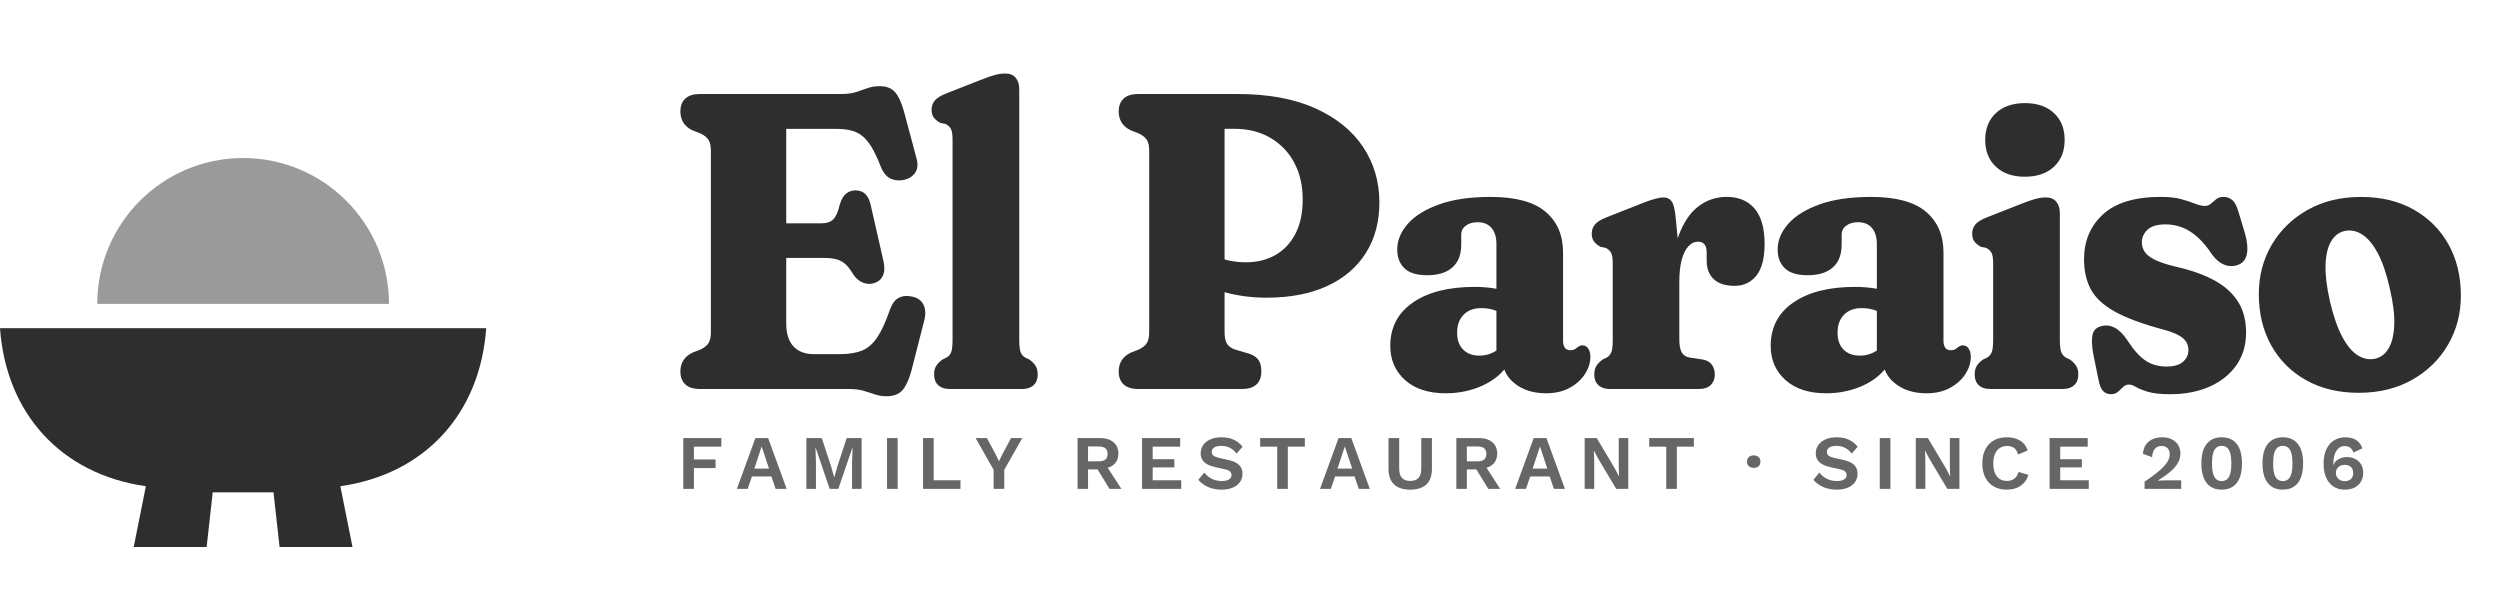
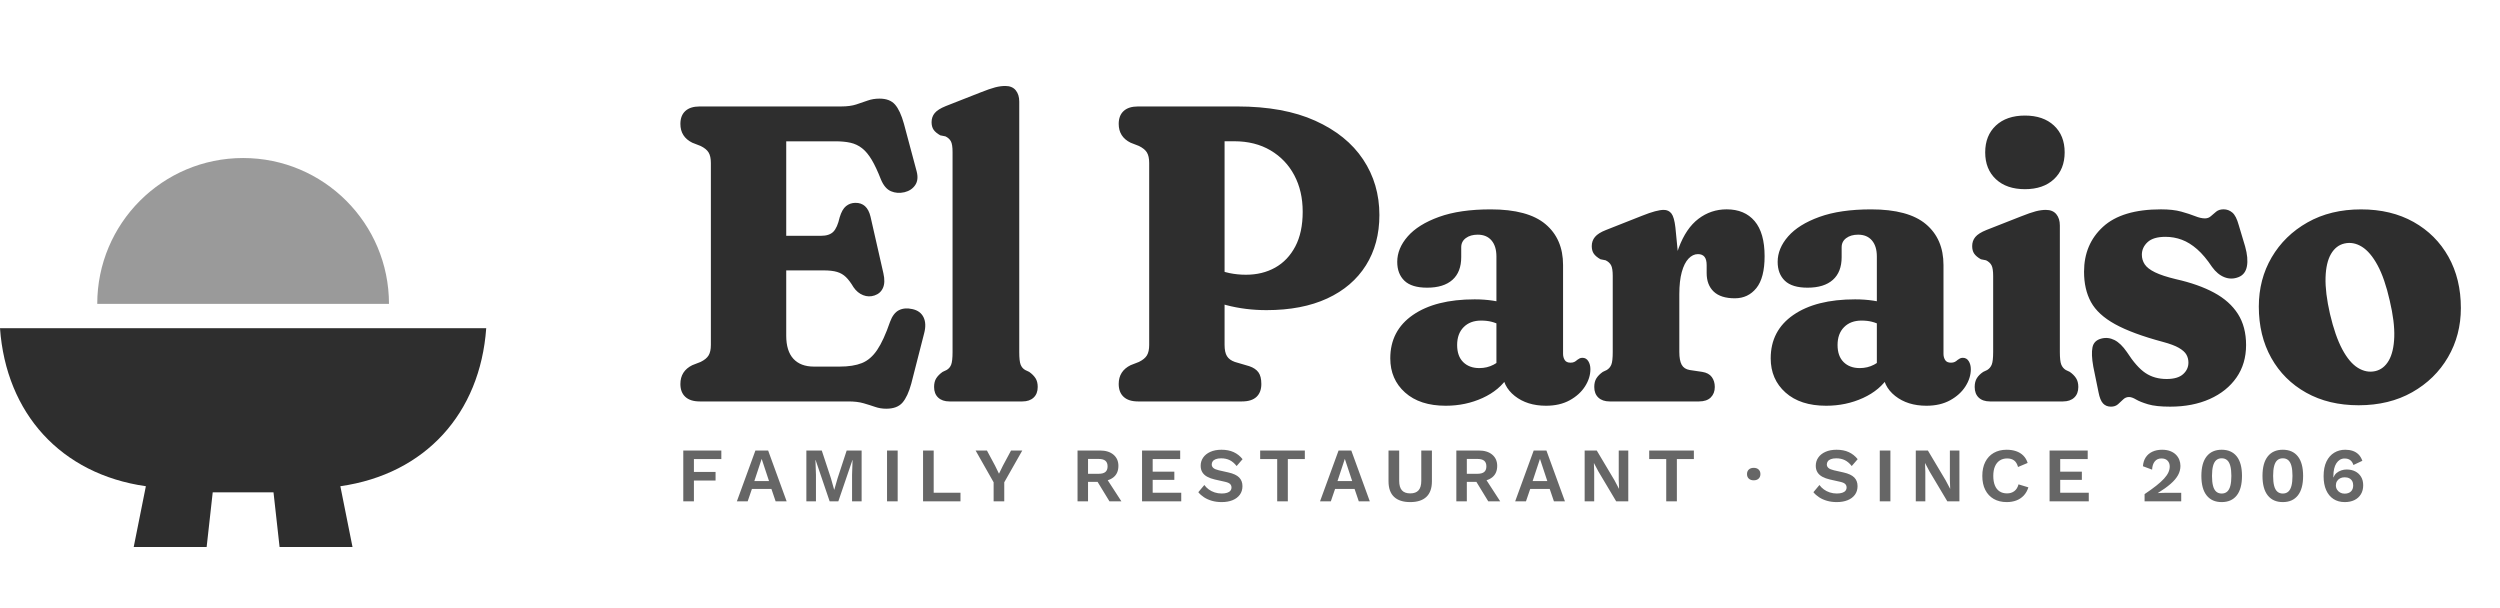
<svg xmlns="http://www.w3.org/2000/svg" viewBox="0 0 617 150" width="617" height="150">
  <g transform="translate(-15.00 0.00) scale(1.5)">
    <path d="M26 50 A24 24 0 0 1 74 50Z" fill="#9A9A9A" />
    <path d="M10 54 H90 C89 68 80 78 66 80 L68 90 H56 L55 81 H45 L44 90 H32 L34 80 C20 78 11 68 10 54Z" fill="#2E2E2E" />
  </g>
-   <path transform="translate(0 0)" d="M185.297 55.123H202.626Q204.668 55.123 205.659 54.127Q206.65 53.132 207.227 50.574Q207.821 48.592 208.798 47.801Q209.774 47.009 211.08 46.988Q214.024 46.936 214.849 50.419L218.025 64.385Q218.529 66.618 217.915 67.988Q217.3 69.359 215.83 69.846Q214.421 70.325 213.019 69.773Q211.616 69.221 210.655 67.82Q209.692 66.199 208.777 65.311Q207.862 64.422 206.6 64.041Q205.338 63.659 203.27 63.659H185.297ZM167.92 27.508Q167.92 25.438 169.145 24.319Q170.369 23.2 172.688 23.2H207.565Q209.812 23.2 211.326 22.704Q212.841 22.209 214.164 21.737Q215.488 21.266 217.059 21.266Q219.61 21.266 220.893 22.732Q222.176 24.198 223.084 27.452L226.224 39.192Q226.775 41.272 225.876 42.602Q224.977 43.932 223.243 44.363Q221.427 44.78 219.895 44.126Q218.363 43.471 217.43 41.26Q216.243 38.22 215.141 36.368Q214.038 34.516 212.766 33.516Q211.494 32.515 209.9 32.157Q208.307 31.799 206.118 31.799H194.041V79.773Q194.041 83.552 195.809 85.476Q197.578 87.401 200.881 87.401H207.221Q210.551 87.401 212.716 86.536Q214.88 85.671 216.487 83.288Q218.095 80.905 219.663 76.355Q220.455 74.187 221.861 73.48Q223.267 72.774 225.169 73.208Q227.154 73.634 227.93 75.227Q228.705 76.819 228.078 79.194L224.901 91.61Q224.032 94.792 222.73 96.294Q221.427 97.797 218.721 97.797Q217.277 97.797 215.978 97.348Q214.68 96.898 213.128 96.449Q211.575 96.0 209.388 96.0H172.688Q170.369 96.0 169.145 94.876Q167.92 93.753 167.92 91.692Q167.92 88.503 170.857 87.052L172.914 86.25Q174.325 85.561 174.884 84.634Q175.443 83.707 175.443 82.049V37.151Q175.443 35.483 174.884 34.561Q174.325 33.639 172.914 32.95L170.857 32.148Q167.92 30.697 167.92 27.508ZM251.55 21.99V83.793Q251.55 86.077 251.902 86.946Q252.253 87.814 253.026 88.246L254.002 88.707Q255.032 89.434 255.57 90.278Q256.107 91.121 256.107 92.426Q256.107 94.108 255.096 95.054Q254.084 96.0 252.33 96.0H234.31Q232.559 96.0 231.546 95.054Q230.533 94.108 230.533 92.426Q230.533 91.121 231.07 90.278Q231.608 89.434 232.638 88.707L233.615 88.246Q234.391 87.814 234.741 86.946Q235.091 86.077 235.091 83.793V34.451Q235.091 32.573 234.68 31.805Q234.269 31.038 233.341 30.583L232.063 30.328Q230.904 29.67 230.409 28.938Q229.913 28.205 229.913 27.073Q229.913 25.774 230.69 24.834Q231.466 23.894 233.418 23.109L241.951 19.754Q244.287 18.821 245.617 18.481Q246.948 18.142 248.104 18.142Q249.804 18.142 250.677 19.204Q251.55 20.267 251.55 21.99ZM340.435 49.987Q340.435 57.113 337.114 62.406Q333.793 67.7 327.566 70.584Q321.339 73.467 312.575 73.467Q307.372 73.467 302.667 72.233Q297.963 70.999 294.265 68.896L295.194 60.618Q297.512 62.078 299.491 62.998Q301.47 63.918 303.429 64.325Q305.389 64.731 307.513 64.731Q311.568 64.731 314.714 62.97Q317.859 61.209 319.682 57.749Q321.505 54.29 321.505 49.18Q321.505 44.092 319.436 40.188Q317.367 36.283 313.56 34.035Q309.754 31.787 304.6 31.787H302.226V82.049Q302.226 83.863 302.81 84.816Q303.393 85.77 304.757 86.25L308.344 87.306Q309.86 87.825 310.58 88.815Q311.299 89.804 311.299 91.692Q311.299 93.753 310.1 94.876Q308.9 96.0 306.532 96.0H280.864Q278.545 96.0 277.321 94.876Q276.096 93.753 276.096 91.692Q276.096 88.503 279.033 87.052L281.09 86.25Q282.501 85.561 283.06 84.634Q283.619 83.707 283.619 82.049V37.151Q283.619 35.483 283.06 34.561Q282.501 33.639 281.09 32.95L279.033 32.148Q276.096 30.697 276.096 27.508Q276.096 25.438 277.321 24.319Q278.545 23.2 280.864 23.2H305.384Q316.791 23.2 324.596 26.72Q332.401 30.241 336.418 36.281Q340.435 42.321 340.435 49.987ZM370.788 88.436V87.014L369.318 86.797V60.232Q369.318 57.686 368.103 56.264Q366.888 54.843 364.697 54.843Q362.904 54.843 361.767 55.686Q360.63 56.529 360.63 57.944V60.385Q360.63 64.061 358.461 65.993Q356.293 67.925 352.215 67.925Q348.395 67.925 346.617 66.215Q344.838 64.504 344.838 61.559Q344.838 58.234 347.422 55.275Q350.005 52.317 355.142 50.458Q360.279 48.599 367.895 48.599Q377.093 48.599 381.428 52.251Q385.764 55.903 385.764 62.334V84.249Q385.764 85.114 386.17 85.775Q386.576 86.435 387.619 86.435Q388.178 86.435 388.559 86.244Q388.94 86.052 389.263 85.744Q389.515 85.546 389.826 85.389Q390.138 85.232 390.544 85.232Q391.479 85.232 391.994 86.059Q392.51 86.886 392.51 88.048Q392.51 90.208 391.183 92.287Q389.856 94.366 387.404 95.714Q384.953 97.063 381.561 97.063Q376.898 97.063 373.843 94.647Q370.788 92.232 370.788 88.436ZM343.121 85.358Q343.121 78.527 348.699 74.667Q354.277 70.806 363.951 70.806Q366.29 70.806 368.436 71.124Q370.583 71.441 371.996 72.042L370.412 77.249Q369.223 76.614 368.087 76.33Q366.952 76.045 365.537 76.045Q362.832 76.045 361.227 77.666Q359.621 79.286 359.621 82.074Q359.621 84.811 361.114 86.291Q362.608 87.77 365.112 87.77Q367.025 87.77 368.613 86.933Q370.201 86.095 371.117 84.839L372.264 89.805Q370.11 93.228 365.914 95.145Q361.717 97.063 356.807 97.063Q350.42 97.063 346.771 93.801Q343.121 90.54 343.121 85.358ZM412.504 70.549Q412.504 62.978 414.304 58.12Q416.104 53.262 419.179 50.927Q422.255 48.591 426.131 48.591Q430.582 48.591 433.043 51.495Q435.504 54.399 435.504 60.151Q435.504 65.5 433.474 68.022Q431.443 70.545 428.156 70.545Q424.688 70.545 422.945 68.892Q421.203 67.239 421.203 64.316V62.364Q421.203 60.959 420.664 60.301Q420.126 59.642 419.055 59.642Q417.784 59.642 416.729 60.752Q415.674 61.861 415.065 64.06Q414.456 66.259 414.456 69.555ZM413.491 53.075 414.456 62.918V83.793Q414.456 85.872 415.035 86.939Q415.614 88.007 417.019 88.246L420.118 88.707Q421.73 88.965 422.47 89.978Q423.211 90.991 423.211 92.426Q423.211 94.03 422.219 95.015Q421.227 96.0 419.317 96.0H397.243Q395.492 96.0 394.479 95.054Q393.465 94.108 393.465 92.426Q393.465 91.121 394.003 90.279Q394.541 89.437 395.571 88.707L396.548 88.246Q397.324 87.778 397.674 86.927Q398.024 86.077 398.024 83.793V65.037Q398.024 63.158 397.613 62.391Q397.202 61.623 396.274 61.169L394.996 60.914Q393.837 60.256 393.341 59.523Q392.846 58.791 392.846 57.658Q392.846 56.359 393.642 55.4Q394.438 54.44 396.351 53.694L405.234 50.184Q407.162 49.415 408.464 49.071Q409.765 48.727 410.611 48.727Q411.823 48.727 412.511 49.625Q413.2 50.522 413.491 53.075ZM464.676 88.436V87.014L463.206 86.797V60.232Q463.206 57.686 461.991 56.264Q460.776 54.843 458.585 54.843Q456.792 54.843 455.655 55.686Q454.518 56.529 454.518 57.944V60.385Q454.518 64.061 452.349 65.993Q450.181 67.925 446.103 67.925Q442.283 67.925 440.505 66.215Q438.726 64.504 438.726 61.559Q438.726 58.234 441.31 55.275Q443.893 52.317 449.03 50.458Q454.167 48.599 461.783 48.599Q470.981 48.599 475.316 52.251Q479.652 55.903 479.652 62.334V84.249Q479.652 85.114 480.058 85.775Q480.464 86.435 481.507 86.435Q482.066 86.435 482.447 86.244Q482.828 86.052 483.151 85.744Q483.403 85.546 483.714 85.389Q484.026 85.232 484.432 85.232Q485.367 85.232 485.882 86.059Q486.398 86.886 486.398 88.048Q486.398 90.208 485.071 92.287Q483.744 94.366 481.292 95.714Q478.841 97.063 475.449 97.063Q470.786 97.063 467.731 94.647Q464.676 92.232 464.676 88.436ZM437.009 85.358Q437.009 78.527 442.587 74.667Q448.165 70.806 457.839 70.806Q460.178 70.806 462.324 71.124Q464.471 71.441 465.884 72.042L464.3 77.249Q463.111 76.614 461.975 76.33Q460.84 76.045 459.425 76.045Q456.72 76.045 455.115 77.666Q453.509 79.286 453.509 82.074Q453.509 84.811 455.002 86.291Q456.496 87.77 459 87.77Q460.913 87.77 462.501 86.933Q464.089 86.095 465.005 84.839L466.152 89.805Q463.998 93.228 459.802 95.145Q455.605 97.063 450.695 97.063Q444.308 97.063 440.659 93.801Q437.009 90.54 437.009 85.358ZM508.371 52.576V83.793Q508.371 86.038 508.722 86.907Q509.074 87.775 509.847 88.246L510.823 88.707Q511.814 89.395 512.371 90.258Q512.928 91.121 512.928 92.426Q512.928 94.108 511.917 95.054Q510.905 96.0 509.151 96.0H491.131Q489.341 96.0 488.347 95.054Q487.353 94.108 487.353 92.426Q487.353 91.121 487.891 90.258Q488.429 89.395 489.459 88.707L490.436 88.246Q491.212 87.775 491.562 86.907Q491.912 86.038 491.912 83.793V65.037Q491.912 63.158 491.501 62.391Q491.09 61.623 490.162 61.169L488.884 60.914Q487.725 60.253 487.229 59.522Q486.734 58.791 486.734 57.658Q486.734 56.359 487.51 55.419Q488.287 54.479 490.239 53.694L498.771 50.339Q501.107 49.407 502.438 49.067Q503.769 48.727 504.925 48.727Q506.624 48.727 507.498 49.79Q508.371 50.852 508.371 52.576ZM499.751 43.616Q495.223 43.616 492.584 41.148Q489.946 38.68 489.946 34.532Q489.946 30.377 492.584 27.912Q495.223 25.447 499.751 25.447Q504.28 25.447 506.919 27.907Q509.558 30.368 509.558 34.522Q509.558 38.68 506.919 41.148Q504.28 43.616 499.751 43.616ZM534.726 90.463Q537.455 90.463 538.779 89.28Q540.103 88.097 540.103 86.423Q540.103 85.326 539.6 84.444Q539.097 83.561 537.738 82.775Q536.378 81.99 533.824 81.31Q526.238 79.276 521.996 76.934Q517.754 74.592 516.048 71.465Q514.342 68.339 514.342 63.994Q514.342 57.181 519.036 52.887Q523.73 48.593 533.33 48.593Q536.316 48.593 538.33 49.151Q540.343 49.709 541.738 50.267Q543.132 50.826 544.174 50.826Q545.049 50.826 545.659 50.266Q546.269 49.706 546.973 49.146Q547.676 48.586 548.787 48.586Q549.992 48.586 550.941 49.388Q551.891 50.19 552.519 52.478L554.097 57.748Q554.914 60.664 554.536 62.656Q554.158 64.649 552.481 65.314Q550.708 66.016 548.992 65.343Q547.276 64.669 545.933 62.807Q544.104 60.056 542.253 58.434Q540.402 56.812 538.473 56.093Q536.543 55.375 534.449 55.375Q531.423 55.375 530.017 56.692Q528.611 58.009 528.611 59.792Q528.611 61.092 529.317 62.164Q530.023 63.235 531.858 64.131Q533.693 65.027 537.014 65.826Q542.585 67.078 546.442 69.161Q550.3 71.244 552.317 74.406Q554.333 77.568 554.333 82.078Q554.333 86.689 551.966 90.095Q549.599 93.502 545.372 95.396Q541.145 97.29 535.596 97.29Q532.084 97.29 530.127 96.702Q528.171 96.114 527.162 95.511Q526.152 94.909 525.439 94.909Q524.605 94.909 523.998 95.511Q523.392 96.114 522.712 96.702Q522.033 97.29 520.985 97.29Q519.775 97.29 519.033 96.497Q518.291 95.704 517.916 93.735L516.627 87.427Q516.074 84.348 516.424 82.647Q516.773 80.945 518.63 80.482Q520.271 80.057 521.845 80.844Q523.418 81.632 524.914 83.805Q527.314 87.533 529.518 88.998Q531.722 90.463 534.726 90.463ZM582.708 48.602Q590.144 48.602 595.676 51.709Q601.207 54.815 604.275 60.292Q607.343 65.768 607.343 72.946Q607.343 79.631 604.17 85.08Q600.997 90.529 595.318 93.737Q589.639 96.945 582.109 96.945Q574.715 96.945 569.164 93.84Q563.613 90.734 560.544 85.249Q557.475 79.764 557.475 72.588Q557.475 65.866 560.648 60.443Q563.821 55.021 569.499 51.812Q575.176 48.602 582.708 48.602ZM586.215 88.519Q588.318 88.035 589.546 85.912Q590.774 83.789 590.903 80.091Q591.032 76.392 589.79 71.133Q588.555 65.657 586.781 62.386Q585.008 59.115 582.908 57.819Q580.808 56.522 578.62 57.02Q576.521 57.492 575.289 59.609Q574.057 61.727 573.946 65.428Q573.835 69.13 575.04 74.408Q576.315 79.846 578.073 83.135Q579.832 86.424 581.935 87.714Q584.038 89.004 586.215 88.519Z" fill="#2E2E2E" />
-   <path transform="translate(0 0)" d="M178.025 110.23H171.258V113.403H176.602V115.522H171.258V120.652H168.633V108.112H178.025ZM194.143 120.652H191.424L190.382 117.587H185.575L184.527 120.652H181.862L186.435 108.112H189.575ZM186.169 115.656H189.795L187.98 110.174ZM212.648 108.112V120.652H210.288V114.11L210.415 110.457H210.382L206.901 120.652H204.757L201.291 110.457H201.251L201.378 114.11V120.652H199.01V108.112H202.813L205.07 114.951L205.868 117.783H205.906L206.716 114.963L208.961 108.112ZM221.545 108.112V120.652H218.92V108.112ZM230.435 118.534H237.047V120.652H227.81V108.112H230.435ZM252.299 108.112 247.851 115.959V120.652H245.227V115.959L240.779 108.112H243.573L245.586 111.864L246.55 113.838L247.514 111.864L249.527 108.112ZM271.467 108.112Q273.588 108.112 274.805 109.14Q276.022 110.167 276.022 111.902Q276.022 113.737 274.81 114.717Q273.598 115.698 271.477 115.698L271.228 115.843H268.526V120.652H265.937V108.112ZM271.166 113.855Q272.27 113.855 272.81 113.41Q273.35 112.965 273.35 112.024Q273.35 111.091 272.81 110.643Q272.27 110.194 271.166 110.194H268.526V113.855ZM272.705 114.397 276.76 120.652H273.814L270.464 115.161ZM281.857 120.652V108.112H291.268V110.23H284.482V113.331H289.826V115.356H284.482V118.534H291.531V120.652ZM301.468 107.922Q303.179 107.922 304.466 108.51Q305.753 109.098 306.667 110.25L305.199 111.945Q304.424 110.953 303.504 110.497Q302.585 110.04 301.374 110.04Q300.562 110.04 300.044 110.246Q299.525 110.451 299.29 110.79Q299.054 111.13 299.054 111.56Q299.054 112.059 299.447 112.414Q299.84 112.77 300.82 112.997L303.161 113.525Q305.009 113.939 305.823 114.764Q306.637 115.59 306.637 116.91Q306.637 118.147 305.984 119.031Q305.331 119.916 304.18 120.379Q303.028 120.842 301.515 120.842Q300.212 120.842 299.115 120.529Q298.018 120.217 297.168 119.665Q296.319 119.114 295.743 118.4L297.232 116.624Q297.665 117.238 298.315 117.713Q298.964 118.188 299.782 118.456Q300.601 118.724 301.523 118.724Q302.297 118.724 302.84 118.548Q303.383 118.372 303.658 118.036Q303.933 117.701 303.933 117.223Q303.933 116.745 303.603 116.394Q303.272 116.043 302.373 115.84L299.825 115.269Q298.723 115.017 297.935 114.584Q297.147 114.151 296.736 113.478Q296.325 112.806 296.325 111.87Q296.325 110.755 296.936 109.862Q297.547 108.97 298.703 108.446Q299.858 107.922 301.468 107.922ZM322.034 108.112V110.23H317.837V120.652H315.212V110.23H311.008V108.112ZM338.067 120.652H335.348L334.306 117.587H329.499L328.451 120.652H325.786L330.359 108.112H333.499ZM330.093 115.656H333.719L331.904 110.174ZM353.396 108.112V115.704Q353.396 118.268 352.032 119.555Q350.669 120.842 348.041 120.842Q345.426 120.842 344.056 119.555Q342.687 118.268 342.687 115.704V108.112H345.319V115.598Q345.319 117.172 345.99 117.934Q346.662 118.695 348.041 118.695Q349.428 118.695 350.1 117.934Q350.771 117.172 350.771 115.598V108.112ZM364.954 108.112Q367.075 108.112 368.292 109.14Q369.509 110.167 369.509 111.902Q369.509 113.737 368.297 114.717Q367.085 115.698 364.964 115.698L364.715 115.843H362.013V120.652H359.424V108.112ZM364.653 113.855Q365.757 113.855 366.297 113.41Q366.837 112.965 366.837 112.024Q366.837 111.091 366.297 110.643Q365.757 110.194 364.653 110.194H362.013V113.855ZM366.192 114.397 370.247 120.652H367.301L363.951 115.161ZM386.226 120.652H383.507L382.465 117.587H377.658L376.61 120.652H373.945L378.518 108.112H381.658ZM378.252 115.656H381.878L380.063 110.174ZM401.859 108.112V120.652H398.874L394.482 113.279L393.397 111.234H393.371L393.447 113.394V120.652H391.093V108.112H394.079L398.459 115.468L399.555 117.542H399.582L399.506 115.37V108.112ZM418.048 108.112V110.23H413.851V120.652H411.226V110.23H407.022V108.112ZM432.816 112.39Q433.583 112.39 434.026 112.805Q434.47 113.219 434.47 113.929Q434.47 114.639 434.026 115.053Q433.583 115.467 432.816 115.467Q432.055 115.467 431.609 115.053Q431.162 114.639 431.162 113.929Q431.162 113.219 431.609 112.805Q432.055 112.39 432.816 112.39ZM453.275 107.922Q454.986 107.922 456.273 108.51Q457.56 109.098 458.474 110.25L457.006 111.945Q456.231 110.953 455.311 110.497Q454.392 110.04 453.181 110.04Q452.369 110.04 451.851 110.246Q451.332 110.451 451.097 110.79Q450.861 111.13 450.861 111.56Q450.861 112.059 451.254 112.414Q451.647 112.77 452.627 112.997L454.968 113.525Q456.816 113.939 457.63 114.764Q458.444 115.59 458.444 116.91Q458.444 118.147 457.791 119.031Q457.138 119.916 455.987 120.379Q454.835 120.842 453.322 120.842Q452.019 120.842 450.922 120.529Q449.825 120.217 448.975 119.665Q448.126 119.114 447.55 118.4L449.039 116.624Q449.472 117.238 450.122 117.713Q450.771 118.188 451.589 118.456Q452.408 118.724 453.33 118.724Q454.104 118.724 454.647 118.548Q455.19 118.372 455.465 118.036Q455.74 117.701 455.74 117.223Q455.74 116.745 455.41 116.394Q455.079 116.043 454.18 115.84L451.632 115.269Q450.53 115.017 449.742 114.584Q448.954 114.151 448.543 113.478Q448.132 112.806 448.132 111.87Q448.132 110.755 448.743 109.862Q449.354 108.97 450.51 108.446Q451.665 107.922 453.275 107.922ZM466.552 108.112V120.652H463.927V108.112ZM483.583 108.112V120.652H480.598L476.206 113.279L475.121 111.234H475.095L475.171 113.394V120.652H472.817V108.112H475.803L480.183 115.468L481.279 117.542H481.306L481.23 115.37V108.112ZM500.602 117.203Q500.224 118.418 499.451 119.235Q498.677 120.051 497.611 120.447Q496.545 120.842 495.266 120.842Q493.408 120.842 492.056 120.064Q490.704 119.287 489.97 117.843Q489.235 116.399 489.235 114.382Q489.235 112.365 489.97 110.921Q490.704 109.477 492.056 108.7Q493.408 107.922 495.242 107.922Q496.523 107.922 497.567 108.276Q498.611 108.63 499.343 109.354Q500.076 110.079 500.424 111.18L498.05 112.179Q497.733 111.038 497.067 110.554Q496.401 110.069 495.356 110.069Q494.322 110.069 493.551 110.566Q492.781 111.064 492.362 112.022Q491.943 112.981 491.943 114.382Q491.943 115.764 492.337 116.732Q492.731 117.7 493.493 118.198Q494.256 118.695 495.345 118.695Q496.383 118.695 497.126 118.145Q497.869 117.595 498.172 116.467ZM505.835 120.652V108.112H515.246V110.23H508.46V113.331H513.804V115.356H508.46V118.534H515.509V120.652ZM529.283 120.652V118.875Q530.991 117.727 532.175 116.79Q533.359 115.853 534.094 115.045Q534.828 114.237 535.158 113.511Q535.489 112.785 535.489 112.057Q535.489 111.189 534.96 110.629Q534.432 110.069 533.45 110.069Q532.403 110.069 531.805 110.795Q531.206 111.522 531.138 112.834L528.877 111.993Q528.968 110.703 529.571 109.795Q530.174 108.886 531.211 108.404Q532.248 107.922 533.601 107.922Q534.743 107.922 535.592 108.247Q536.441 108.571 537.006 109.13Q537.572 109.689 537.852 110.407Q538.132 111.125 538.132 111.913Q538.132 113.12 537.529 114.203Q536.927 115.287 535.695 116.356Q534.463 117.425 532.561 118.601V118.627Q532.842 118.601 533.256 118.584Q533.67 118.567 534.105 118.558Q534.541 118.548 534.861 118.548H538.325V120.652ZM548.311 120.842Q545.909 120.842 544.603 119.203Q543.298 117.565 543.298 114.382Q543.298 111.199 544.603 109.561Q545.909 107.922 548.311 107.922Q550.725 107.922 552.025 109.561Q553.324 111.199 553.324 114.382Q553.324 117.565 552.025 119.203Q550.725 120.842 548.311 120.842ZM548.311 118.73Q549.123 118.73 549.654 118.27Q550.185 117.81 550.443 116.843Q550.7 115.876 550.7 114.382Q550.7 112.888 550.443 111.921Q550.185 110.954 549.654 110.494Q549.123 110.034 548.311 110.034Q547.506 110.034 546.971 110.494Q546.437 110.954 546.179 111.921Q545.922 112.888 545.922 114.382Q545.922 115.876 546.179 116.843Q546.437 117.81 546.971 118.27Q547.506 118.73 548.311 118.73ZM563.395 120.842Q560.993 120.842 559.687 119.203Q558.382 117.565 558.382 114.382Q558.382 111.199 559.687 109.561Q560.993 107.922 563.395 107.922Q565.809 107.922 567.109 109.561Q568.408 111.199 568.408 114.382Q568.408 117.565 567.109 119.203Q565.809 120.842 563.395 120.842ZM563.395 118.73Q564.207 118.73 564.738 118.27Q565.269 117.81 565.527 116.843Q565.784 115.876 565.784 114.382Q565.784 112.888 565.527 111.921Q565.269 110.954 564.738 110.494Q564.207 110.034 563.395 110.034Q562.59 110.034 562.055 110.494Q561.521 110.954 561.263 111.921Q561.006 112.888 561.006 114.382Q561.006 115.876 561.263 116.843Q561.521 117.81 562.055 118.27Q562.59 118.73 563.395 118.73ZM578.801 107.922Q579.815 107.922 580.634 108.194Q581.453 108.466 582.066 109.063Q582.678 109.661 583.029 110.65L580.822 111.69Q580.594 110.939 580.07 110.511Q579.545 110.083 578.641 110.083Q577.997 110.083 577.486 110.394Q576.974 110.706 576.613 111.269Q576.252 111.832 576.066 112.62Q575.88 113.409 575.88 114.364Q575.88 114.416 575.88 114.485Q575.88 114.554 575.88 114.684L575.934 114.756Q576.15 114.091 576.668 113.66Q577.185 113.228 577.843 113.012Q578.501 112.797 579.142 112.797Q580.35 112.797 581.271 113.265Q582.192 113.734 582.715 114.606Q583.237 115.479 583.237 116.697Q583.237 117.96 582.673 118.896Q582.108 119.832 581.091 120.337Q580.074 120.842 578.679 120.842Q577.073 120.842 575.903 120.082Q574.734 119.322 574.1 117.897Q573.466 116.472 573.466 114.454Q573.466 112.266 574.173 110.82Q574.88 109.375 576.089 108.649Q577.298 107.922 578.801 107.922ZM578.638 114.722Q578.016 114.722 577.532 114.975Q577.048 115.228 576.771 115.677Q576.494 116.127 576.494 116.728Q576.494 117.306 576.783 117.767Q577.072 118.228 577.556 118.493Q578.04 118.758 578.638 118.758Q579.649 118.758 580.208 118.223Q580.768 117.689 580.768 116.728Q580.768 116.103 580.517 115.654Q580.266 115.204 579.795 114.963Q579.324 114.722 578.638 114.722Z" fill="#666666" />
+   <path transform="translate(0 0)" d="M185.297 58.197H202.626Q204.668 58.197 205.659 57.201Q206.65 56.206 207.227 53.648Q207.821 51.666 208.798 50.875Q209.774 50.083 211.08 50.062Q214.024 50.01 214.849 53.493L218.025 67.459Q218.529 69.692 217.915 71.062Q217.3 72.433 215.83 72.92Q214.421 73.399 213.019 72.847Q211.616 72.295 210.655 70.894Q209.692 69.273 208.777 68.385Q207.862 67.496 206.6 67.115Q205.338 66.733 203.27 66.733H185.297ZM167.92 30.582Q167.92 28.512 169.145 27.393Q170.369 26.274 172.688 26.274H207.565Q209.812 26.274 211.326 25.778Q212.841 25.283 214.164 24.811Q215.488 24.34 217.059 24.34Q219.61 24.34 220.893 25.806Q222.176 27.272 223.084 30.526L226.224 42.266Q226.775 44.346 225.876 45.676Q224.977 47.006 223.243 47.437Q221.427 47.854 219.895 47.2Q218.363 46.545 217.43 44.334Q216.243 41.294 215.141 39.442Q214.038 37.59 212.766 36.59Q211.494 35.589 209.9 35.231Q208.307 34.873 206.118 34.873H194.041V82.847Q194.041 86.626 195.809 88.55Q197.578 90.475 200.881 90.475H207.221Q210.551 90.475 212.716 89.61Q214.88 88.745 216.487 86.362Q218.095 83.979 219.663 79.429Q220.455 77.261 221.861 76.554Q223.267 75.848 225.169 76.282Q227.154 76.708 227.93 78.301Q228.705 79.893 228.078 82.268L224.901 94.684Q224.032 97.866 222.73 99.368Q221.427 100.871 218.721 100.871Q217.277 100.871 215.978 100.422Q214.68 99.972 213.128 99.523Q211.575 99.074 209.388 99.074H172.688Q170.369 99.074 169.145 97.95Q167.92 96.827 167.92 94.766Q167.92 91.577 170.857 90.126L172.914 89.324Q174.325 88.635 174.884 87.708Q175.443 86.781 175.443 85.123V40.225Q175.443 38.557 174.884 37.635Q174.325 36.713 172.914 36.024L170.857 35.222Q167.92 33.771 167.92 30.582ZM251.55 25.064V86.867Q251.55 89.151 251.902 90.02Q252.253 90.888 253.026 91.32L254.002 91.781Q255.032 92.508 255.57 93.352Q256.107 94.195 256.107 95.5Q256.107 97.182 255.096 98.128Q254.084 99.074 252.33 99.074H234.31Q232.559 99.074 231.546 98.128Q230.533 97.182 230.533 95.5Q230.533 94.195 231.07 93.352Q231.608 92.508 232.638 91.781L233.615 91.32Q234.391 90.888 234.741 90.02Q235.091 89.151 235.091 86.867V37.525Q235.091 35.647 234.68 34.879Q234.269 34.112 233.341 33.657L232.063 33.402Q230.904 32.744 230.409 32.012Q229.913 31.279 229.913 30.147Q229.913 28.848 230.69 27.908Q231.466 26.968 233.418 26.183L241.951 22.828Q244.287 21.895 245.617 21.555Q246.948 21.216 248.104 21.216Q249.804 21.216 250.677 22.278Q251.55 23.341 251.55 25.064ZM340.435 53.061Q340.435 60.187 337.114 65.48Q333.793 70.774 327.566 73.658Q321.339 76.541 312.575 76.541Q307.372 76.541 302.667 75.307Q297.963 74.073 294.265 71.97L295.194 63.692Q297.512 65.152 299.491 66.072Q301.47 66.992 303.429 67.399Q305.389 67.805 307.513 67.805Q311.568 67.805 314.714 66.044Q317.859 64.283 319.682 60.823Q321.505 57.364 321.505 52.254Q321.505 47.166 319.436 43.262Q317.367 39.357 313.56 37.109Q309.754 34.861 304.6 34.861H302.226V85.123Q302.226 86.937 302.81 87.89Q303.393 88.844 304.757 89.324L308.344 90.38Q309.86 90.899 310.58 91.889Q311.299 92.878 311.299 94.766Q311.299 96.827 310.1 97.95Q308.9 99.074 306.532 99.074H280.864Q278.545 99.074 277.321 97.95Q276.096 96.827 276.096 94.766Q276.096 91.577 279.033 90.126L281.09 89.324Q282.501 88.635 283.06 87.708Q283.619 86.781 283.619 85.123V40.225Q283.619 38.557 283.06 37.635Q282.501 36.713 281.09 36.024L279.033 35.222Q276.096 33.771 276.096 30.582Q276.096 28.512 277.321 27.393Q278.545 26.274 280.864 26.274H305.384Q316.791 26.274 324.596 29.794Q332.401 33.315 336.418 39.355Q340.435 45.395 340.435 53.061ZM370.788 91.51V90.088L369.318 89.871V63.306Q369.318 60.76 368.103 59.338Q366.888 57.917 364.697 57.917Q362.904 57.917 361.767 58.76Q360.63 59.603 360.63 61.018V63.459Q360.63 67.135 358.461 69.067Q356.293 70.999 352.215 70.999Q348.395 70.999 346.617 69.289Q344.838 67.578 344.838 64.633Q344.838 61.308 347.422 58.349Q350.005 55.391 355.142 53.532Q360.279 51.673 367.895 51.673Q377.093 51.673 381.428 55.325Q385.764 58.977 385.764 65.408V87.323Q385.764 88.188 386.17 88.849Q386.576 89.509 387.619 89.509Q388.178 89.509 388.559 89.318Q388.94 89.126 389.263 88.818Q389.515 88.62 389.826 88.463Q390.138 88.306 390.544 88.306Q391.479 88.306 391.994 89.133Q392.51 89.96 392.51 91.122Q392.51 93.282 391.183 95.361Q389.856 97.44 387.404 98.788Q384.953 100.137 381.561 100.137Q376.898 100.137 373.843 97.721Q370.788 95.306 370.788 91.51ZM343.121 88.432Q343.121 81.601 348.699 77.741Q354.277 73.88 363.951 73.88Q366.29 73.88 368.436 74.198Q370.583 74.515 371.996 75.116L370.412 80.323Q369.223 79.688 368.087 79.404Q366.952 79.119 365.537 79.119Q362.832 79.119 361.227 80.74Q359.621 82.36 359.621 85.148Q359.621 87.885 361.114 89.365Q362.608 90.844 365.112 90.844Q367.025 90.844 368.613 90.007Q370.201 89.169 371.117 87.913L372.264 92.879Q370.11 96.302 365.914 98.219Q361.717 100.137 356.807 100.137Q350.42 100.137 346.771 96.875Q343.121 93.614 343.121 88.432ZM412.504 73.623Q412.504 66.052 414.304 61.194Q416.104 56.336 419.179 54.001Q422.255 51.665 426.131 51.665Q430.582 51.665 433.043 54.569Q435.504 57.473 435.504 63.225Q435.504 68.574 433.474 71.096Q431.443 73.619 428.156 73.619Q424.688 73.619 422.945 71.966Q421.203 70.313 421.203 67.39V65.438Q421.203 64.033 420.664 63.375Q420.126 62.716 419.055 62.716Q417.784 62.716 416.729 63.826Q415.674 64.935 415.065 67.134Q414.456 69.333 414.456 72.629ZM413.491 56.149 414.456 65.992V86.867Q414.456 88.946 415.035 90.013Q415.614 91.081 417.019 91.32L420.118 91.781Q421.73 92.039 422.47 93.052Q423.211 94.065 423.211 95.5Q423.211 97.104 422.219 98.089Q421.227 99.074 419.317 99.074H397.243Q395.492 99.074 394.479 98.128Q393.465 97.182 393.465 95.5Q393.465 94.195 394.003 93.353Q394.541 92.511 395.571 91.781L396.548 91.32Q397.324 90.852 397.674 90.001Q398.024 89.151 398.024 86.867V68.111Q398.024 66.232 397.613 65.465Q397.202 64.697 396.274 64.243L394.996 63.988Q393.837 63.33 393.341 62.597Q392.846 61.865 392.846 60.732Q392.846 59.433 393.642 58.474Q394.438 57.514 396.351 56.768L405.234 53.258Q407.162 52.489 408.464 52.145Q409.765 51.801 410.611 51.801Q411.823 51.801 412.511 52.699Q413.2 53.596 413.491 56.149ZM464.676 91.51V90.088L463.206 89.871V63.306Q463.206 60.76 461.991 59.338Q460.776 57.917 458.585 57.917Q456.792 57.917 455.655 58.76Q454.518 59.603 454.518 61.018V63.459Q454.518 67.135 452.349 69.067Q450.181 70.999 446.103 70.999Q442.283 70.999 440.505 69.289Q438.726 67.578 438.726 64.633Q438.726 61.308 441.31 58.349Q443.893 55.391 449.03 53.532Q454.167 51.673 461.783 51.673Q470.981 51.673 475.316 55.325Q479.652 58.977 479.652 65.408V87.323Q479.652 88.188 480.058 88.849Q480.464 89.509 481.507 89.509Q482.066 89.509 482.447 89.318Q482.828 89.126 483.151 88.818Q483.403 88.62 483.714 88.463Q484.026 88.306 484.432 88.306Q485.367 88.306 485.882 89.133Q486.398 89.96 486.398 91.122Q486.398 93.282 485.071 95.361Q483.744 97.44 481.292 98.788Q478.841 100.137 475.449 100.137Q470.786 100.137 467.731 97.721Q464.676 95.306 464.676 91.51ZM437.009 88.432Q437.009 81.601 442.587 77.741Q448.165 73.88 457.839 73.88Q460.178 73.88 462.324 74.198Q464.471 74.515 465.884 75.116L464.3 80.323Q463.111 79.688 461.975 79.404Q460.84 79.119 459.425 79.119Q456.72 79.119 455.115 80.74Q453.509 82.36 453.509 85.148Q453.509 87.885 455.002 89.365Q456.496 90.844 459 90.844Q460.913 90.844 462.501 90.007Q464.089 89.169 465.005 87.913L466.152 92.879Q463.998 96.302 459.802 98.219Q455.605 100.137 450.695 100.137Q444.308 100.137 440.659 96.875Q437.009 93.614 437.009 88.432ZM508.371 55.65V86.867Q508.371 89.112 508.722 89.981Q509.074 90.849 509.847 91.32L510.823 91.781Q511.814 92.469 512.371 93.332Q512.928 94.195 512.928 95.5Q512.928 97.182 511.917 98.128Q510.905 99.074 509.151 99.074H491.131Q489.341 99.074 488.347 98.128Q487.353 97.182 487.353 95.5Q487.353 94.195 487.891 93.332Q488.429 92.469 489.459 91.781L490.436 91.32Q491.212 90.849 491.562 89.981Q491.912 89.112 491.912 86.867V68.111Q491.912 66.232 491.501 65.465Q491.09 64.697 490.162 64.243L488.884 63.988Q487.725 63.327 487.229 62.596Q486.734 61.865 486.734 60.732Q486.734 59.433 487.51 58.493Q488.287 57.553 490.239 56.768L498.771 53.413Q501.107 52.481 502.438 52.141Q503.769 51.801 504.925 51.801Q506.624 51.801 507.498 52.864Q508.371 53.926 508.371 55.65ZM499.751 46.69Q495.223 46.69 492.584 44.222Q489.946 41.754 489.946 37.606Q489.946 33.451 492.584 30.986Q495.223 28.521 499.751 28.521Q504.28 28.521 506.919 30.981Q509.558 33.442 509.558 37.596Q509.558 41.754 506.919 44.222Q504.28 46.69 499.751 46.69ZM534.726 93.537Q537.455 93.537 538.779 92.354Q540.103 91.171 540.103 89.497Q540.103 88.4 539.6 87.518Q539.097 86.635 537.738 85.849Q536.378 85.064 533.824 84.384Q526.238 82.35 521.996 80.008Q517.754 77.666 516.048 74.539Q514.342 71.413 514.342 67.068Q514.342 60.255 519.036 55.961Q523.73 51.667 533.33 51.667Q536.316 51.667 538.33 52.225Q540.343 52.783 541.738 53.341Q543.132 53.9 544.174 53.9Q545.049 53.9 545.659 53.34Q546.269 52.78 546.973 52.22Q547.676 51.66 548.787 51.66Q549.992 51.66 550.941 52.462Q551.891 53.264 552.519 55.552L554.097 60.822Q554.914 63.738 554.536 65.73Q554.158 67.723 552.481 68.388Q550.708 69.09 548.992 68.417Q547.276 67.743 545.933 65.881Q544.104 63.13 542.253 61.508Q540.402 59.886 538.473 59.167Q536.543 58.449 534.449 58.449Q531.423 58.449 530.017 59.766Q528.611 61.083 528.611 62.866Q528.611 64.166 529.317 65.238Q530.023 66.309 531.858 67.205Q533.693 68.101 537.014 68.9Q542.585 70.152 546.442 72.235Q550.3 74.318 552.317 77.48Q554.333 80.642 554.333 85.152Q554.333 89.763 551.966 93.169Q549.599 96.576 545.372 98.47Q541.145 100.364 535.596 100.364Q532.084 100.364 530.127 99.776Q528.171 99.188 527.162 98.585Q526.152 97.983 525.439 97.983Q524.605 97.983 523.998 98.585Q523.392 99.188 522.712 99.776Q522.033 100.364 520.985 100.364Q519.775 100.364 519.033 99.571Q518.291 98.778 517.916 96.809L516.627 90.501Q516.074 87.422 516.424 85.721Q516.773 84.019 518.63 83.556Q520.271 83.131 521.845 83.918Q523.418 84.706 524.914 86.879Q527.314 90.607 529.518 92.072Q531.722 93.537 534.726 93.537ZM582.708 51.676Q590.144 51.676 595.676 54.783Q601.207 57.889 604.275 63.366Q607.343 68.842 607.343 76.02Q607.343 82.705 604.17 88.154Q600.997 93.603 595.318 96.811Q589.639 100.019 582.109 100.019Q574.715 100.019 569.164 96.914Q563.613 93.808 560.544 88.323Q557.475 82.838 557.475 75.662Q557.475 68.94 560.648 63.517Q563.821 58.095 569.499 54.886Q575.176 51.676 582.708 51.676ZM586.215 91.593Q588.318 91.109 589.546 88.986Q590.774 86.863 590.903 83.165Q591.032 79.466 589.79 74.207Q588.555 68.731 586.781 65.46Q585.008 62.189 582.908 60.893Q580.808 59.596 578.62 60.094Q576.521 60.566 575.289 62.683Q574.057 64.801 573.946 68.502Q573.835 72.204 575.04 77.482Q576.315 82.92 578.073 86.209Q579.832 89.498 581.935 90.788Q584.038 92.078 586.215 91.593Z" fill="#2E2E2E" />
+   <path transform="translate(0 0)" d="M178.025 113.304H171.258V116.477H176.602V118.596H171.258V123.726H168.633V111.186H178.025ZM194.143 123.726H191.424L190.382 120.661H185.575L184.527 123.726H181.862L186.435 111.186H189.575ZM186.169 118.73H189.795L187.98 113.248ZM212.648 111.186V123.726H210.288V117.184L210.415 113.531H210.382L206.901 123.726H204.757L201.291 113.531H201.251L201.378 117.184V123.726H199.01V111.186H202.813L205.07 118.025L205.868 120.857H205.906L206.716 118.037L208.961 111.186ZM221.545 111.186V123.726H218.92V111.186ZM230.435 121.608H237.047V123.726H227.81V111.186H230.435ZM252.299 111.186 247.851 119.033V123.726H245.227V119.033L240.779 111.186H243.573L245.586 114.938L246.55 116.912L247.514 114.938L249.527 111.186ZM271.467 111.186Q273.588 111.186 274.805 112.214Q276.022 113.241 276.022 114.976Q276.022 116.811 274.81 117.791Q273.598 118.772 271.477 118.772L271.228 118.917H268.526V123.726H265.937V111.186ZM271.166 116.929Q272.27 116.929 272.81 116.484Q273.35 116.039 273.35 115.098Q273.35 114.165 272.81 113.717Q272.27 113.268 271.166 113.268H268.526V116.929ZM272.705 117.471 276.76 123.726H273.814L270.464 118.235ZM281.857 123.726V111.186H291.268V113.304H284.482V116.405H289.826V118.43H284.482V121.608H291.531V123.726ZM301.468 110.996Q303.179 110.996 304.466 111.584Q305.753 112.172 306.667 113.324L305.199 115.019Q304.424 114.027 303.504 113.571Q302.585 113.114 301.374 113.114Q300.562 113.114 300.044 113.32Q299.525 113.525 299.29 113.864Q299.054 114.204 299.054 114.634Q299.054 115.133 299.447 115.488Q299.84 115.844 300.82 116.071L303.161 116.599Q305.009 117.013 305.823 117.838Q306.637 118.664 306.637 119.984Q306.637 121.221 305.984 122.105Q305.331 122.99 304.18 123.453Q303.028 123.916 301.515 123.916Q300.212 123.916 299.115 123.603Q298.018 123.291 297.168 122.739Q296.319 122.188 295.743 121.474L297.232 119.698Q297.665 120.312 298.315 120.787Q298.964 121.262 299.782 121.53Q300.601 121.798 301.523 121.798Q302.297 121.798 302.84 121.622Q303.383 121.446 303.658 121.11Q303.933 120.775 303.933 120.297Q303.933 119.819 303.603 119.468Q303.272 119.117 302.373 118.914L299.825 118.343Q298.723 118.091 297.935 117.658Q297.147 117.225 296.736 116.552Q296.325 115.88 296.325 114.944Q296.325 113.829 296.936 112.936Q297.547 112.044 298.703 111.52Q299.858 110.996 301.468 110.996ZM322.034 111.186V113.304H317.837V123.726H315.212V113.304H311.008V111.186ZM338.067 123.726H335.348L334.306 120.661H329.499L328.451 123.726H325.786L330.359 111.186H333.499ZM330.093 118.73H333.719L331.904 113.248ZM353.396 111.186V118.778Q353.396 121.342 352.032 122.629Q350.669 123.916 348.041 123.916Q345.426 123.916 344.056 122.629Q342.687 121.342 342.687 118.778V111.186H345.319V118.672Q345.319 120.246 345.99 121.008Q346.662 121.769 348.041 121.769Q349.428 121.769 350.1 121.008Q350.771 120.246 350.771 118.672V111.186ZM364.954 111.186Q367.075 111.186 368.292 112.214Q369.509 113.241 369.509 114.976Q369.509 116.811 368.297 117.791Q367.085 118.772 364.964 118.772L364.715 118.917H362.013V123.726H359.424V111.186ZM364.653 116.929Q365.757 116.929 366.297 116.484Q366.837 116.039 366.837 115.098Q366.837 114.165 366.297 113.717Q365.757 113.268 364.653 113.268H362.013V116.929ZM366.192 117.471 370.247 123.726H367.301L363.951 118.235ZM386.226 123.726H383.507L382.465 120.661H377.658L376.61 123.726H373.945L378.518 111.186H381.658ZM378.252 118.73H381.878L380.063 113.248ZM401.859 111.186V123.726H398.874L394.482 116.353L393.397 114.308H393.371L393.447 116.468V123.726H391.093V111.186H394.079L398.459 118.542L399.555 120.616H399.582L399.506 118.444V111.186ZM418.048 111.186V113.304H413.851V123.726H411.226V113.304H407.022V111.186ZM432.816 115.464Q433.583 115.464 434.026 115.879Q434.47 116.293 434.47 117.003Q434.47 117.713 434.026 118.127Q433.583 118.541 432.816 118.541Q432.055 118.541 431.609 118.127Q431.162 117.713 431.162 117.003Q431.162 116.293 431.609 115.879Q432.055 115.464 432.816 115.464ZM453.275 110.996Q454.986 110.996 456.273 111.584Q457.56 112.172 458.474 113.324L457.006 115.019Q456.231 114.027 455.311 113.571Q454.392 113.114 453.181 113.114Q452.369 113.114 451.851 113.32Q451.332 113.525 451.097 113.864Q450.861 114.204 450.861 114.634Q450.861 115.133 451.254 115.488Q451.647 115.844 452.627 116.071L454.968 116.599Q456.816 117.013 457.63 117.838Q458.444 118.664 458.444 119.984Q458.444 121.221 457.791 122.105Q457.138 122.99 455.987 123.453Q454.835 123.916 453.322 123.916Q452.019 123.916 450.922 123.603Q449.825 123.291 448.975 122.739Q448.126 122.188 447.55 121.474L449.039 119.698Q449.472 120.312 450.122 120.787Q450.771 121.262 451.589 121.53Q452.408 121.798 453.33 121.798Q454.104 121.798 454.647 121.622Q455.19 121.446 455.465 121.11Q455.74 120.775 455.74 120.297Q455.74 119.819 455.41 119.468Q455.079 119.117 454.18 118.914L451.632 118.343Q450.53 118.091 449.742 117.658Q448.954 117.225 448.543 116.552Q448.132 115.88 448.132 114.944Q448.132 113.829 448.743 112.936Q449.354 112.044 450.51 111.52Q451.665 110.996 453.275 110.996ZM466.552 111.186V123.726H463.927V111.186ZM483.583 111.186V123.726H480.598L476.206 116.353L475.121 114.308H475.095L475.171 116.468V123.726H472.817V111.186H475.803L480.183 118.542L481.279 120.616H481.306L481.23 118.444V111.186ZM500.602 120.277Q500.224 121.492 499.451 122.309Q498.677 123.125 497.611 123.521Q496.545 123.916 495.266 123.916Q493.408 123.916 492.056 123.138Q490.704 122.361 489.97 120.917Q489.235 119.473 489.235 117.456Q489.235 115.439 489.97 113.995Q490.704 112.551 492.056 111.774Q493.408 110.996 495.242 110.996Q496.523 110.996 497.567 111.35Q498.611 111.704 499.343 112.428Q500.076 113.153 500.424 114.254L498.05 115.253Q497.733 114.112 497.067 113.628Q496.401 113.143 495.356 113.143Q494.322 113.143 493.551 113.64Q492.781 114.138 492.362 115.096Q491.943 116.055 491.943 117.456Q491.943 118.838 492.337 119.806Q492.731 120.774 493.493 121.272Q494.256 121.769 495.345 121.769Q496.383 121.769 497.126 121.219Q497.869 120.669 498.172 119.541ZM505.835 123.726V111.186H515.246V113.304H508.46V116.405H513.804V118.43H508.46V121.608H515.509V123.726ZM529.283 123.726V121.949Q530.991 120.801 532.175 119.864Q533.359 118.927 534.094 118.119Q534.828 117.311 535.158 116.585Q535.489 115.859 535.489 115.131Q535.489 114.263 534.96 113.703Q534.432 113.143 533.45 113.143Q532.403 113.143 531.805 113.869Q531.206 114.596 531.138 115.908L528.877 115.067Q528.968 113.777 529.571 112.869Q530.174 111.96 531.211 111.478Q532.248 110.996 533.601 110.996Q534.743 110.996 535.592 111.321Q536.441 111.645 537.006 112.204Q537.572 112.763 537.852 113.481Q538.132 114.199 538.132 114.987Q538.132 116.194 537.529 117.277Q536.927 118.361 535.695 119.43Q534.463 120.499 532.561 121.675V121.701Q532.842 121.675 533.256 121.658Q533.67 121.641 534.105 121.632Q534.541 121.622 534.861 121.622H538.325V123.726ZM548.311 123.916Q545.909 123.916 544.603 122.277Q543.298 120.639 543.298 117.456Q543.298 114.273 544.603 112.635Q545.909 110.996 548.311 110.996Q550.725 110.996 552.025 112.635Q553.324 114.273 553.324 117.456Q553.324 120.639 552.025 122.277Q550.725 123.916 548.311 123.916ZM548.311 121.804Q549.123 121.804 549.654 121.344Q550.185 120.884 550.443 119.917Q550.7 118.95 550.7 117.456Q550.7 115.962 550.443 114.995Q550.185 114.028 549.654 113.568Q549.123 113.108 548.311 113.108Q547.506 113.108 546.971 113.568Q546.437 114.028 546.179 114.995Q545.922 115.962 545.922 117.456Q545.922 118.95 546.179 119.917Q546.437 120.884 546.971 121.344Q547.506 121.804 548.311 121.804ZM563.395 123.916Q560.993 123.916 559.687 122.277Q558.382 120.639 558.382 117.456Q558.382 114.273 559.687 112.635Q560.993 110.996 563.395 110.996Q565.809 110.996 567.109 112.635Q568.408 114.273 568.408 117.456Q568.408 120.639 567.109 122.277Q565.809 123.916 563.395 123.916ZM563.395 121.804Q564.207 121.804 564.738 121.344Q565.269 120.884 565.527 119.917Q565.784 118.95 565.784 117.456Q565.784 115.962 565.527 114.995Q565.269 114.028 564.738 113.568Q564.207 113.108 563.395 113.108Q562.59 113.108 562.055 113.568Q561.521 114.028 561.263 114.995Q561.006 115.962 561.006 117.456Q561.006 118.95 561.263 119.917Q561.521 120.884 562.055 121.344Q562.59 121.804 563.395 121.804ZM578.801 110.996Q579.815 110.996 580.634 111.268Q581.453 111.54 582.066 112.137Q582.678 112.735 583.029 113.724L580.822 114.764Q580.594 114.013 580.07 113.585Q579.545 113.157 578.641 113.157Q577.997 113.157 577.486 113.468Q576.974 113.78 576.613 114.343Q576.252 114.906 576.066 115.694Q575.88 116.483 575.88 117.438Q575.88 117.49 575.88 117.559Q575.88 117.628 575.88 117.758L575.934 117.83Q576.15 117.165 576.668 116.734Q577.185 116.302 577.843 116.086Q578.501 115.871 579.142 115.871Q580.35 115.871 581.271 116.339Q582.192 116.808 582.715 117.68Q583.237 118.553 583.237 119.771Q583.237 121.034 582.673 121.97Q582.108 122.906 581.091 123.411Q580.074 123.916 578.679 123.916Q577.073 123.916 575.903 123.156Q574.734 122.396 574.1 120.971Q573.466 119.546 573.466 117.528Q573.466 115.34 574.173 113.894Q574.88 112.449 576.089 111.723Q577.298 110.996 578.801 110.996ZM578.638 117.796Q578.016 117.796 577.532 118.049Q577.048 118.302 576.771 118.751Q576.494 119.201 576.494 119.802Q576.494 120.38 576.783 120.841Q577.072 121.302 577.556 121.567Q578.04 121.832 578.638 121.832Q579.649 121.832 580.208 121.297Q580.768 120.763 580.768 119.802Q580.768 119.177 580.517 118.728Q580.266 118.278 579.795 118.037Q579.324 117.796 578.638 117.796Z" fill="#666666" />
</svg>
